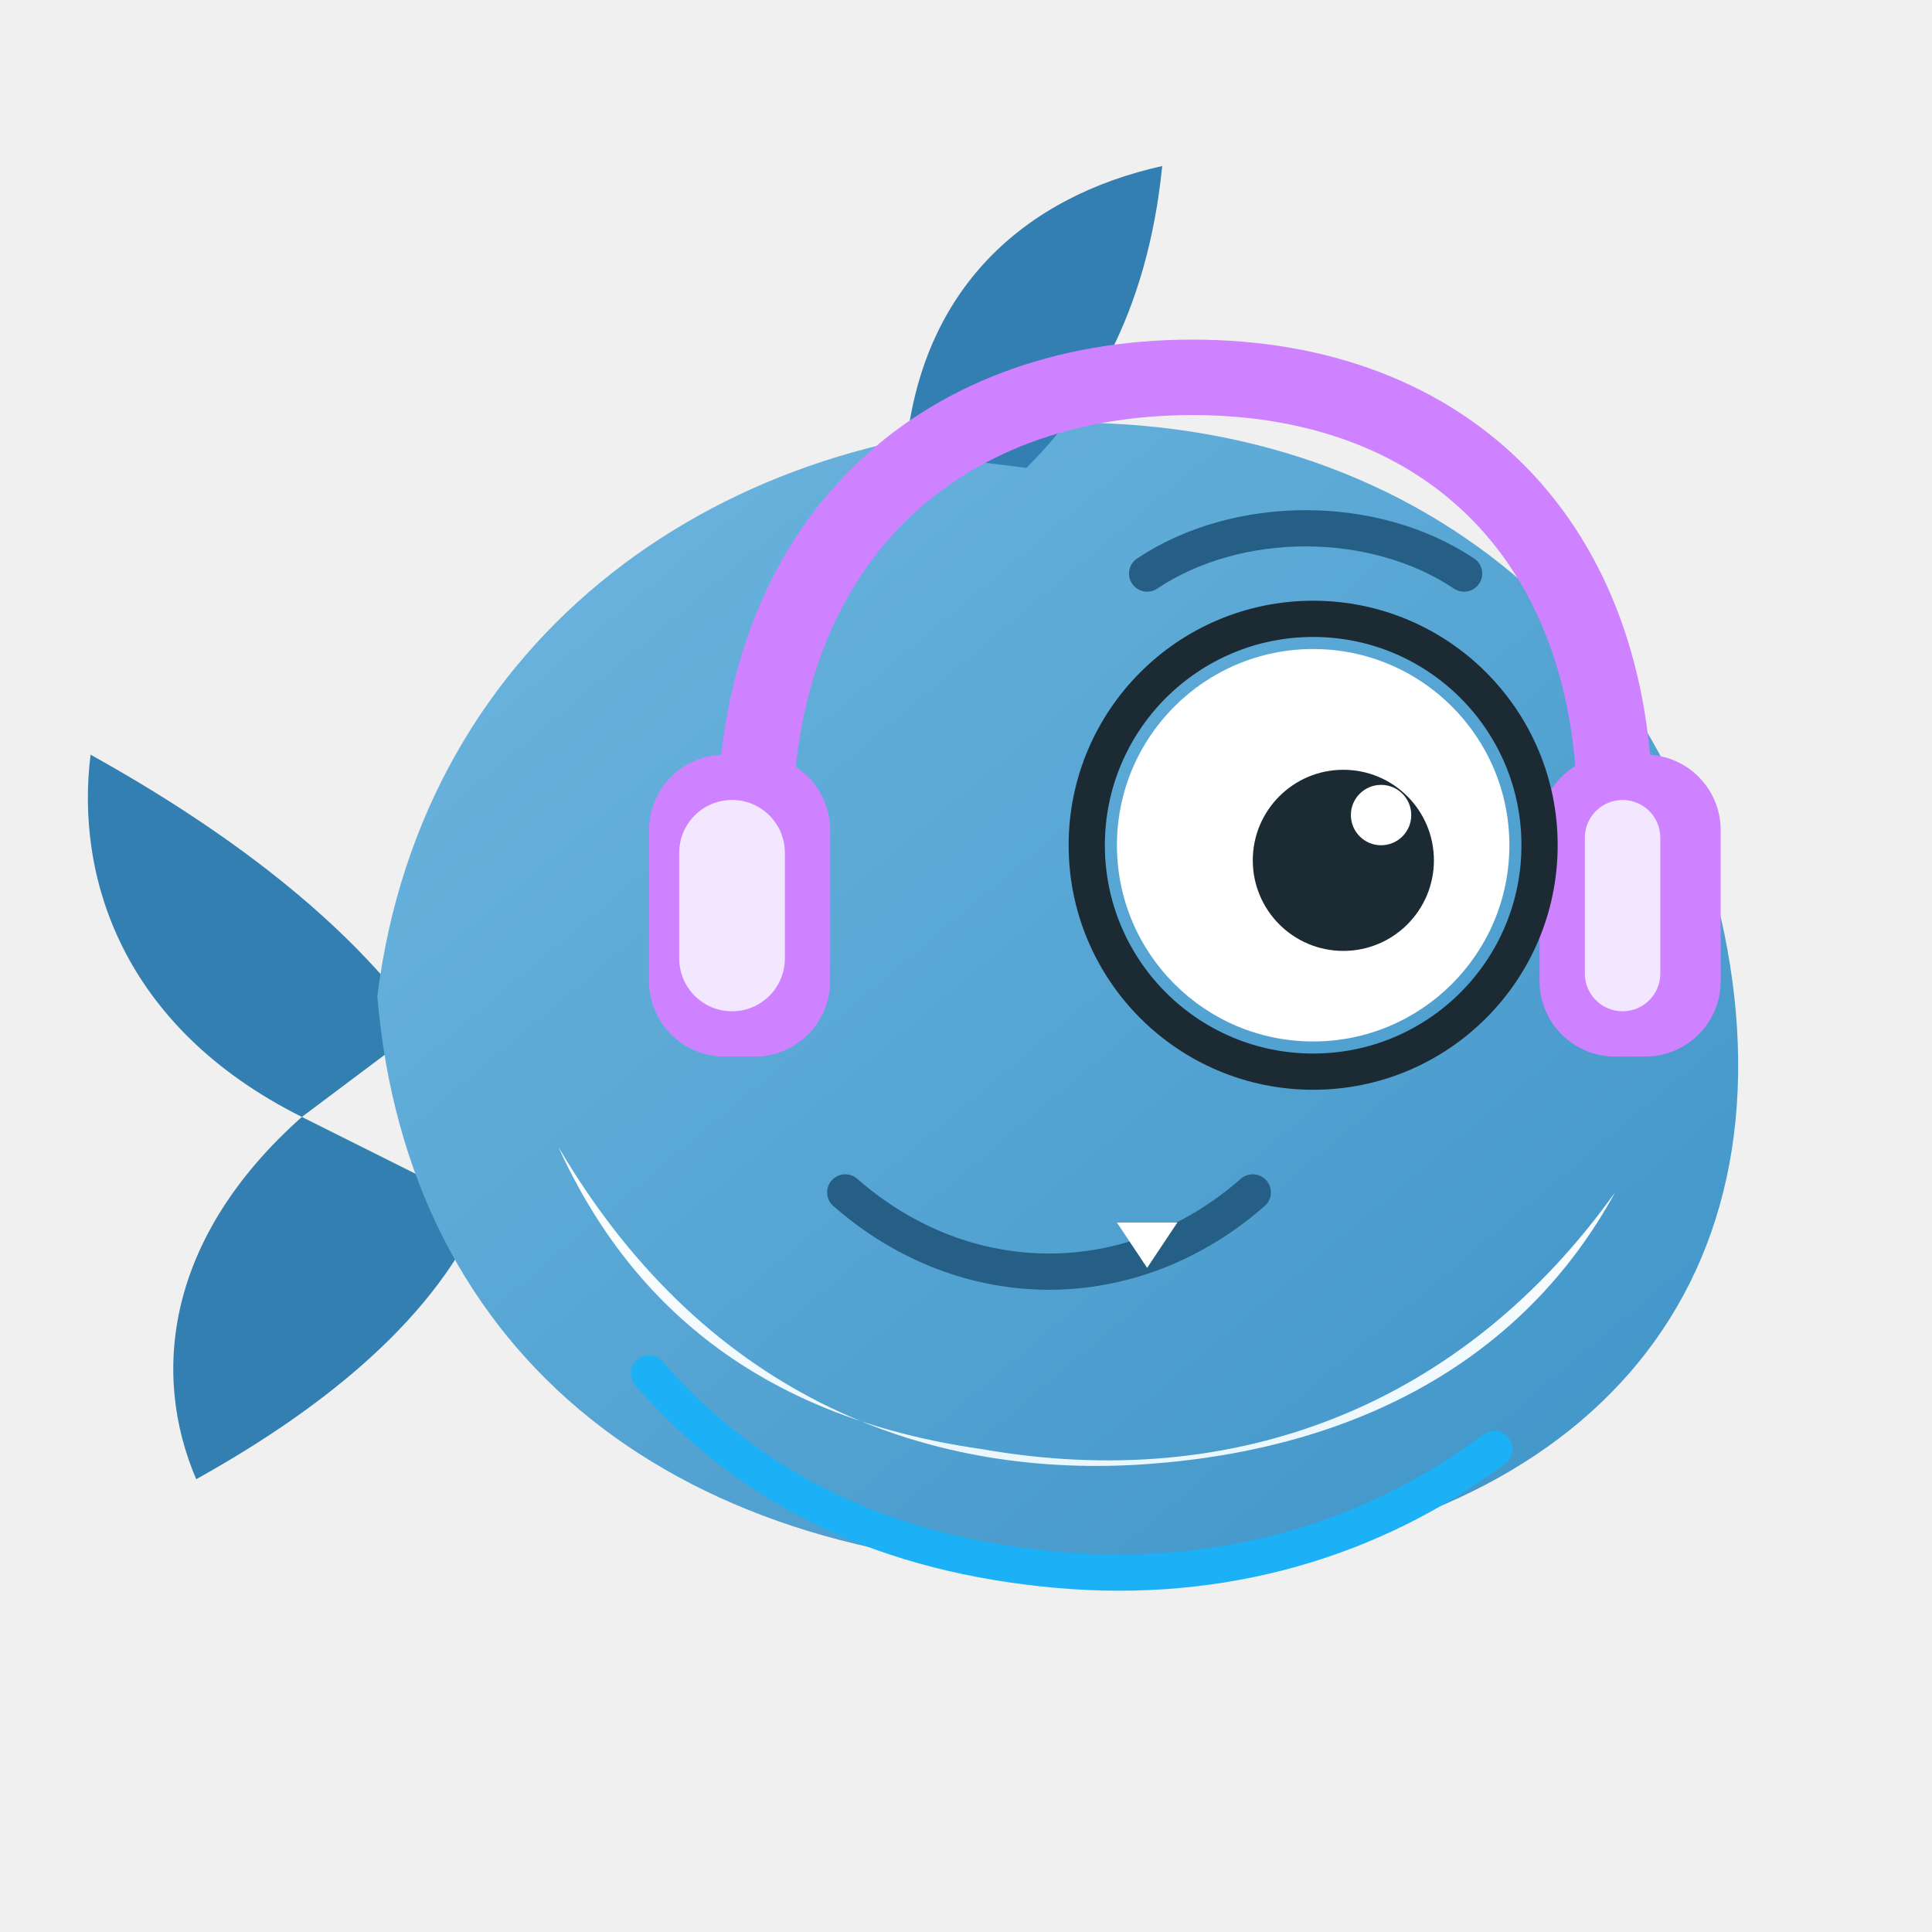
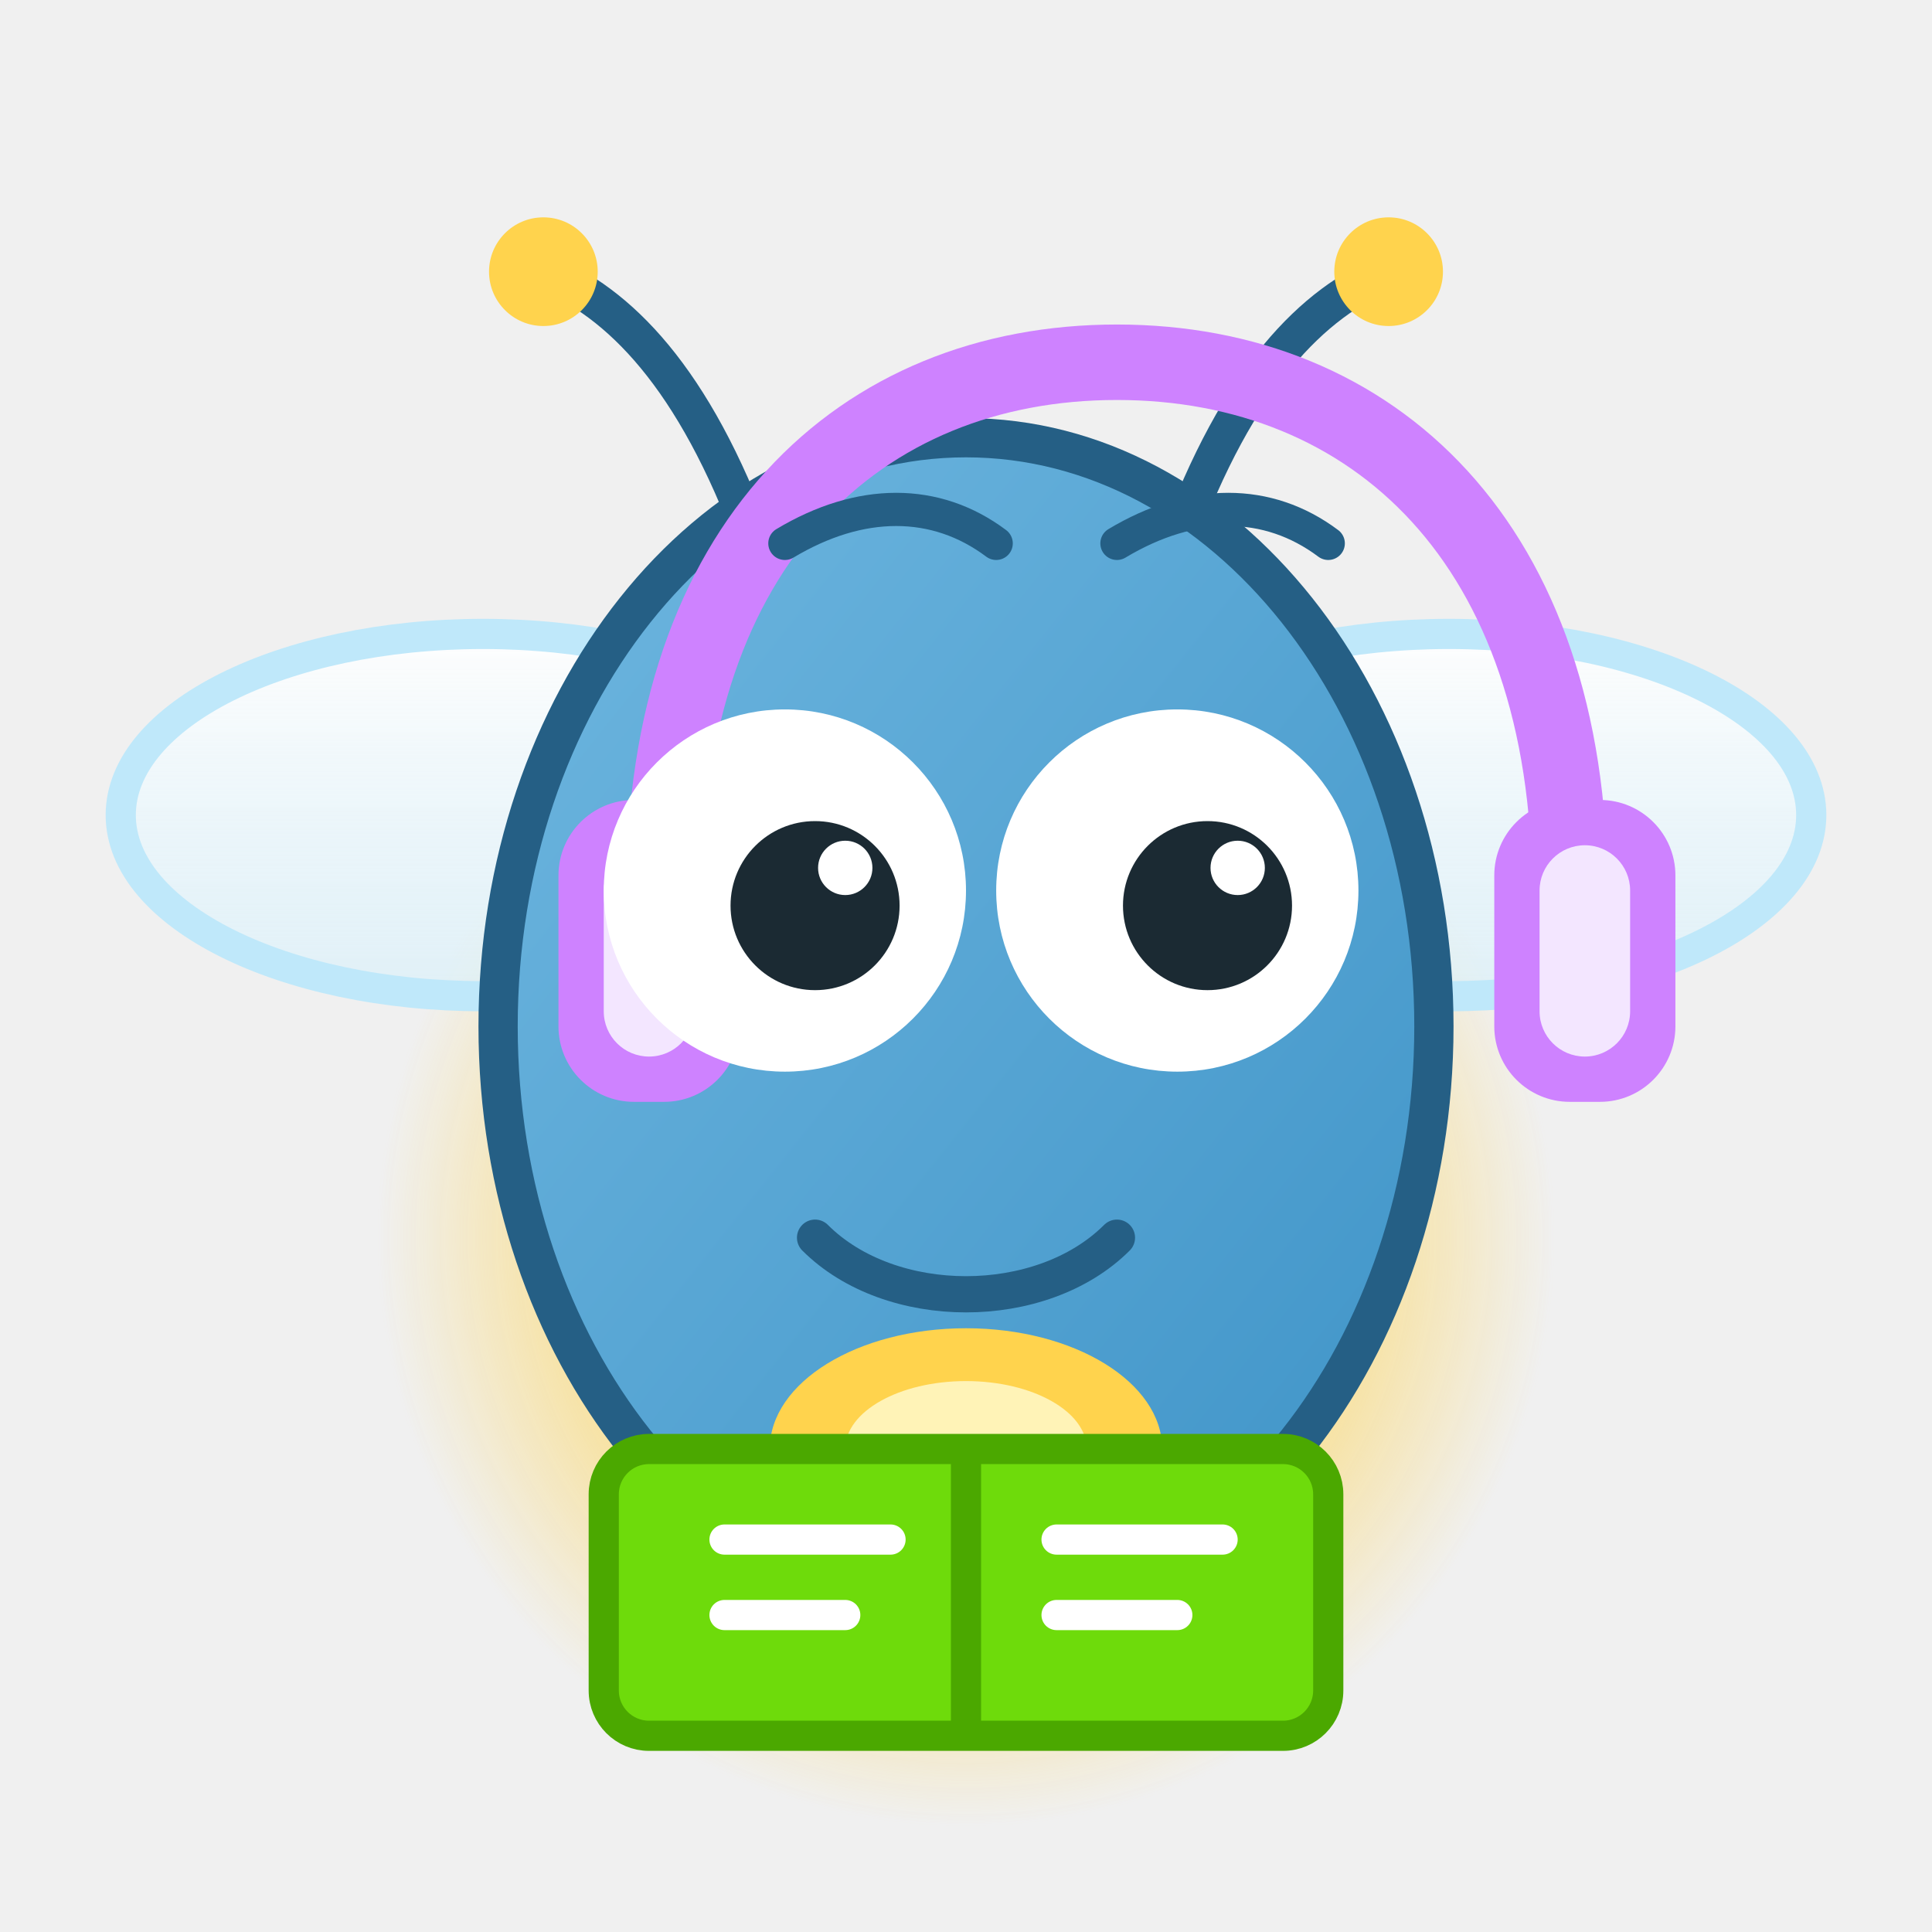
- <svg xmlns="http://www.w3.org/2000/svg" viewBox="0 0 128 128" width="128" height="128" role="img" aria-label="Mascote adolescente do Lumio">
+ <svg xmlns="http://www.w3.org/2000/svg" viewBox="0 0 128 128" width="128" height="128" role="img" aria-label="Lumi, vaga-lume adolescente do Lumio">
  <defs>
-     <linearGradient id="body" x1="0" y1="0" x2="1" y2="1">
+     <radialGradient id="glowTeen" cx="50%" cy="50%" r="50%">
+       <stop offset="0" stop-color="#FFF8C4" />
+       <stop offset="0.55" stop-color="#FFD34D" />
+       <stop offset="1" stop-color="#FFD34D" stop-opacity="0" />
+     </radialGradient>
+     <linearGradient id="bodyTeen" x1="0" y1="0" x2="1" y2="1">
      <stop offset="0" stop-color="#6FB7E0" />
      <stop offset="1" stop-color="#3E93C7" />
    </linearGradient>
-     <linearGradient id="belly" x1="0" y1="0" x2="0" y2="1">
-       <stop offset="0" stop-color="#FFFFFF" />
-       <stop offset="1" stop-color="#EAF7FD" />
+     <linearGradient id="wingTeen" x1="0" y1="0" x2="0" y2="1">
+       <stop offset="0" stop-color="#FFFFFF" stop-opacity="0.92" />
+       <stop offset="1" stop-color="#D7F1FC" stop-opacity="0.6" />
    </linearGradient>
  </defs>
  <style>
-     @keyframes msc-tail-wag { 0%, 100% { transform: rotate(0deg); } 50% { transform: rotate(-9deg); } }
-     @keyframes msc-fin-wave { 0%, 100% { transform: rotate(0deg); } 50% { transform: rotate(11deg); } }
+     @keyframes msc-wing-left { 0%, 100% { transform: rotate(-24deg) translateY(0); } 50% { transform: rotate(-12deg) translateY(-3px); } }
+     @keyframes msc-wing-right { 0%, 100% { transform: rotate(24deg) translateY(0); } 50% { transform: rotate(12deg) translateY(-3px); } }
+     @keyframes msc-glow { 0%, 100% { opacity: 0.7; transform: scale(0.97); } 50% { opacity: 1; transform: scale(1.05); } }
    @keyframes msc-blink { 0%, 92%, 100% { transform: scaleY(1); } 95% { transform: scaleY(0.12); } 97% { transform: scaleY(1); } }
    @keyframes msc-headphones { 0%, 100% { transform: translateY(0) rotate(0deg); } 50% { transform: translateY(-1px) rotate(2deg); } }
-     .msc-tail { transform-box: fill-box; transform-origin: 100% 50%; animation: msc-tail-wag 1.9s ease-in-out infinite; }
-     .msc-fin { transform-box: fill-box; transform-origin: 50% 100%; animation: msc-fin-wave 1.5s ease-in-out infinite; }
+     .msc-wing-left { transform-box: fill-box; transform-origin: 90% 100%; animation: msc-wing-left 1.7s ease-in-out infinite; }
+     .msc-wing-right { transform-box: fill-box; transform-origin: 10% 100%; animation: msc-wing-right 1.7s ease-in-out infinite; }
+     .msc-glow { transform-box: fill-box; transform-origin: 50% 50%; animation: msc-glow 2s ease-in-out infinite; }
    .msc-eyes { transform-box: fill-box; transform-origin: 50% 50%; animation: msc-blink 4.8s infinite; }
    .msc-headphones { transform-box: fill-box; transform-origin: 50% 70%; animation: msc-headphones 2.1s ease-in-out infinite; }
    @media (prefers-reduced-motion: reduce) {
-       .msc-tail, .msc-fin, .msc-eyes, .msc-headphones { animation: none; }
+       .msc-wing-left, .msc-wing-right, .msc-glow, .msc-eyes, .msc-headphones { animation: none; }
    }
  </style>
-   <g class="msc-tail">
-     <path d="M20 74 C8 68 5 58 6 50 C15 55 23 61 28 68 Z" fill="#337FB2" />
-     <path d="M20 74 C11 82 10 91 13 98 C22 93 29 87 32 80 Z" fill="#337FB2" />
-   </g>
-   <path d="M25 66 C28 42 48 28 71 28 C96 28 113 45 115 67 C117 90 100 104 72 104 C45 104 27 90 25 66 Z" fill="url(#body)" />
-   <path d="M37 76 C47 93 62 98 76 97 C90 96 101 90 107 79 C97 93 82 99 65 96 C51 94 42 87 37 76 Z" fill="url(#belly)" />
-   <path class="msc-fin" d="M60 30 C61 19 68 13 77 11 C76 21 72 27 68 31 Z" fill="#337FB2" />
+   <circle class="msc-glow" cx="64" cy="82" r="39" fill="url(#glowTeen)" opacity="0.68" />
+   <ellipse class="msc-wing-left" cx="32" cy="54" rx="24" ry="12" fill="url(#wingTeen)" stroke="#BFE8FA" stroke-width="2" />
+   <ellipse class="msc-wing-right" cx="96" cy="54" rx="24" ry="12" fill="url(#wingTeen)" stroke="#BFE8FA" stroke-width="2" />
+   <path d="M50 36 C46 25 41 20 36 18 M78 36 C82 25 87 20 92 18" stroke="#255F85" stroke-width="2.4" fill="none" stroke-linecap="round" />
+   <circle cx="36" cy="18" r="3.6" fill="#FFD34D" />
+   <circle cx="92" cy="18" r="3.6" fill="#FFD34D" />
+   <ellipse cx="64" cy="68" rx="31" ry="39" fill="url(#bodyTeen)" stroke="#255F85" stroke-width="2.6" />
+   <ellipse class="msc-glow" cx="64" cy="96" rx="13" ry="8" fill="#FFD34D" />
+   <ellipse cx="64" cy="96" rx="8" ry="4.5" fill="#FFF6C2" opacity="0.9" />
  <g class="msc-headphones">
-     <path d="M50 55 C50 36 62 25 79 25 C96 25 107 36 107 54" fill="none" stroke="#CE82FF" stroke-width="5" stroke-linecap="round" />
-     <rect x="43" y="50" width="12" height="20" rx="5" fill="#CE82FF" />
-     <rect x="102" y="50" width="12" height="20" rx="5" fill="#CE82FF" />
-     <rect x="45" y="53" width="7" height="14" rx="3.5" fill="#F3E6FF" />
-     <rect x="105" y="53" width="5" height="14" rx="2.5" fill="#F3E6FF" />
+     <path d="M44 59 C44 36 57 24 74 24 C91 24 104 36 104 59" fill="none" stroke="#CE82FF" stroke-width="5" stroke-linecap="round" />
+     <rect x="37" y="53" width="12" height="20" rx="5" fill="#CE82FF" />
+     <rect x="99" y="53" width="12" height="20" rx="5" fill="#CE82FF" />
+     <rect x="40" y="56" width="6" height="14" rx="3" fill="#F3E6FF" />
+     <rect x="102" y="56" width="6" height="14" rx="3" fill="#F3E6FF" />
  </g>
  <g class="msc-eyes">
-     <circle cx="87" cy="56" r="13" fill="#FFFFFF" />
-     <circle cx="89" cy="57" r="6" fill="#1B2A33" />
-     <circle cx="91.5" cy="54" r="2" fill="#FFFFFF" />
-     <circle cx="87" cy="56" r="15" fill="none" stroke="#1B2A33" stroke-width="2.4" />
+     <circle cx="52" cy="59" r="12" fill="#FFFFFF" />
+     <circle cx="78" cy="59" r="12" fill="#FFFFFF" />
+     <circle cx="54" cy="60" r="5.6" fill="#1B2A33" />
+     <circle cx="80" cy="60" r="5.6" fill="#1B2A33" />
+     <circle cx="56" cy="57.5" r="1.8" fill="#FFFFFF" />
+     <circle cx="82" cy="57.5" r="1.8" fill="#FFFFFF" />
  </g>
-   <path d="M76 38 C82 34 91 34 97 38" stroke="#255F85" stroke-width="2.4" fill="none" stroke-linecap="round" />
-   <path d="M56 79 C64 86 75 86 83 79" stroke="#255F85" stroke-width="2.4" fill="none" stroke-linecap="round" />
-   <path d="M74 81 l2 3 l2 -3 Z" fill="#FFFFFF" />
-   <path d="M43 91 C50 99 59 103 70 104 C81 105 91 102 99 96" fill="none" stroke="#1CB0F6" stroke-width="2.4" stroke-linecap="round" />
+   <path d="M52 36 C57 33 62 33 66 36 M74 36 C79 33 84 33 88 36" stroke="#255F85" stroke-width="2.2" fill="none" stroke-linecap="round" />
+   <path d="M54 82 C59 87 69 87 74 82" stroke="#255F85" stroke-width="2.4" fill="none" stroke-linecap="round" />
+   <path d="M43 96 h42 a3 3 0 0 1 3 3 v13 a3 3 0 0 1 -3 3 h-42 a3 3 0 0 1 -3 -3 v-13 a3 3 0 0 1 3 -3 Z" fill="#6EDB0B" stroke="#4BA800" stroke-width="2" />
+   <path d="M64 96 V115" stroke="#4BA800" stroke-width="2" />
+   <path d="M48 102 h11 M48 107 h8 M70 102 h11 M70 107 h8" stroke="#FFFFFF" stroke-width="2" stroke-linecap="round" />
</svg>
